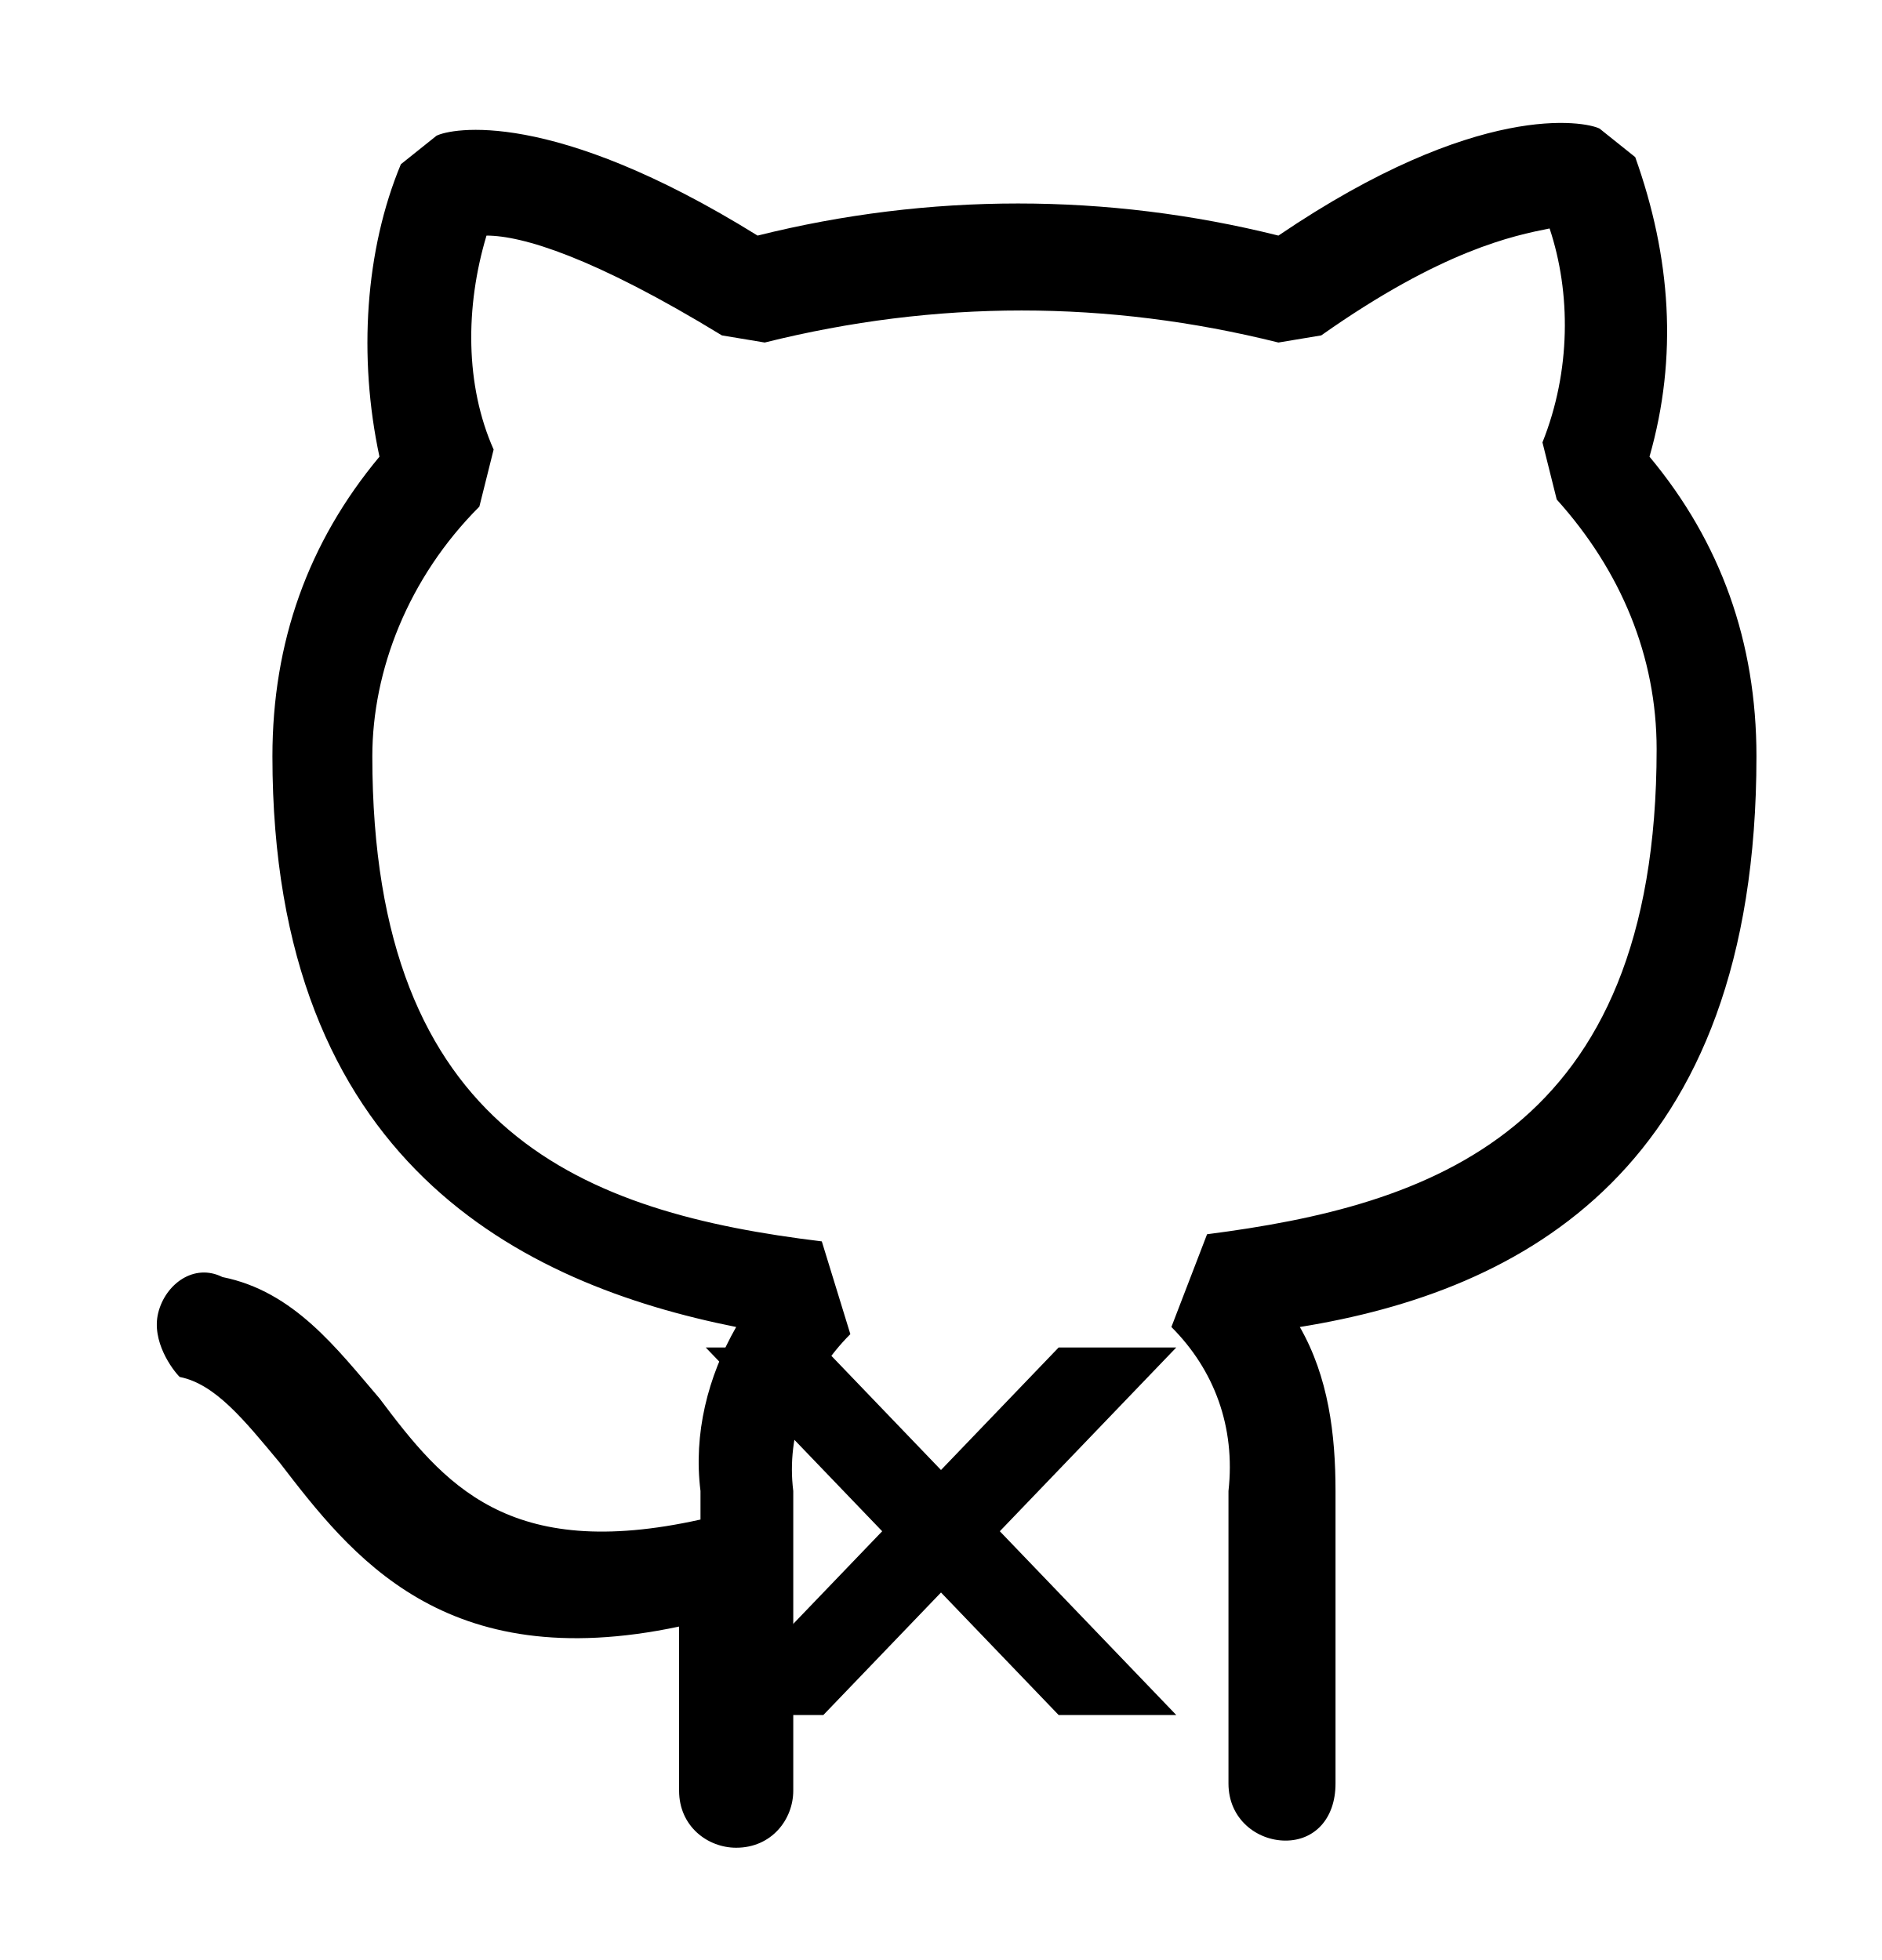
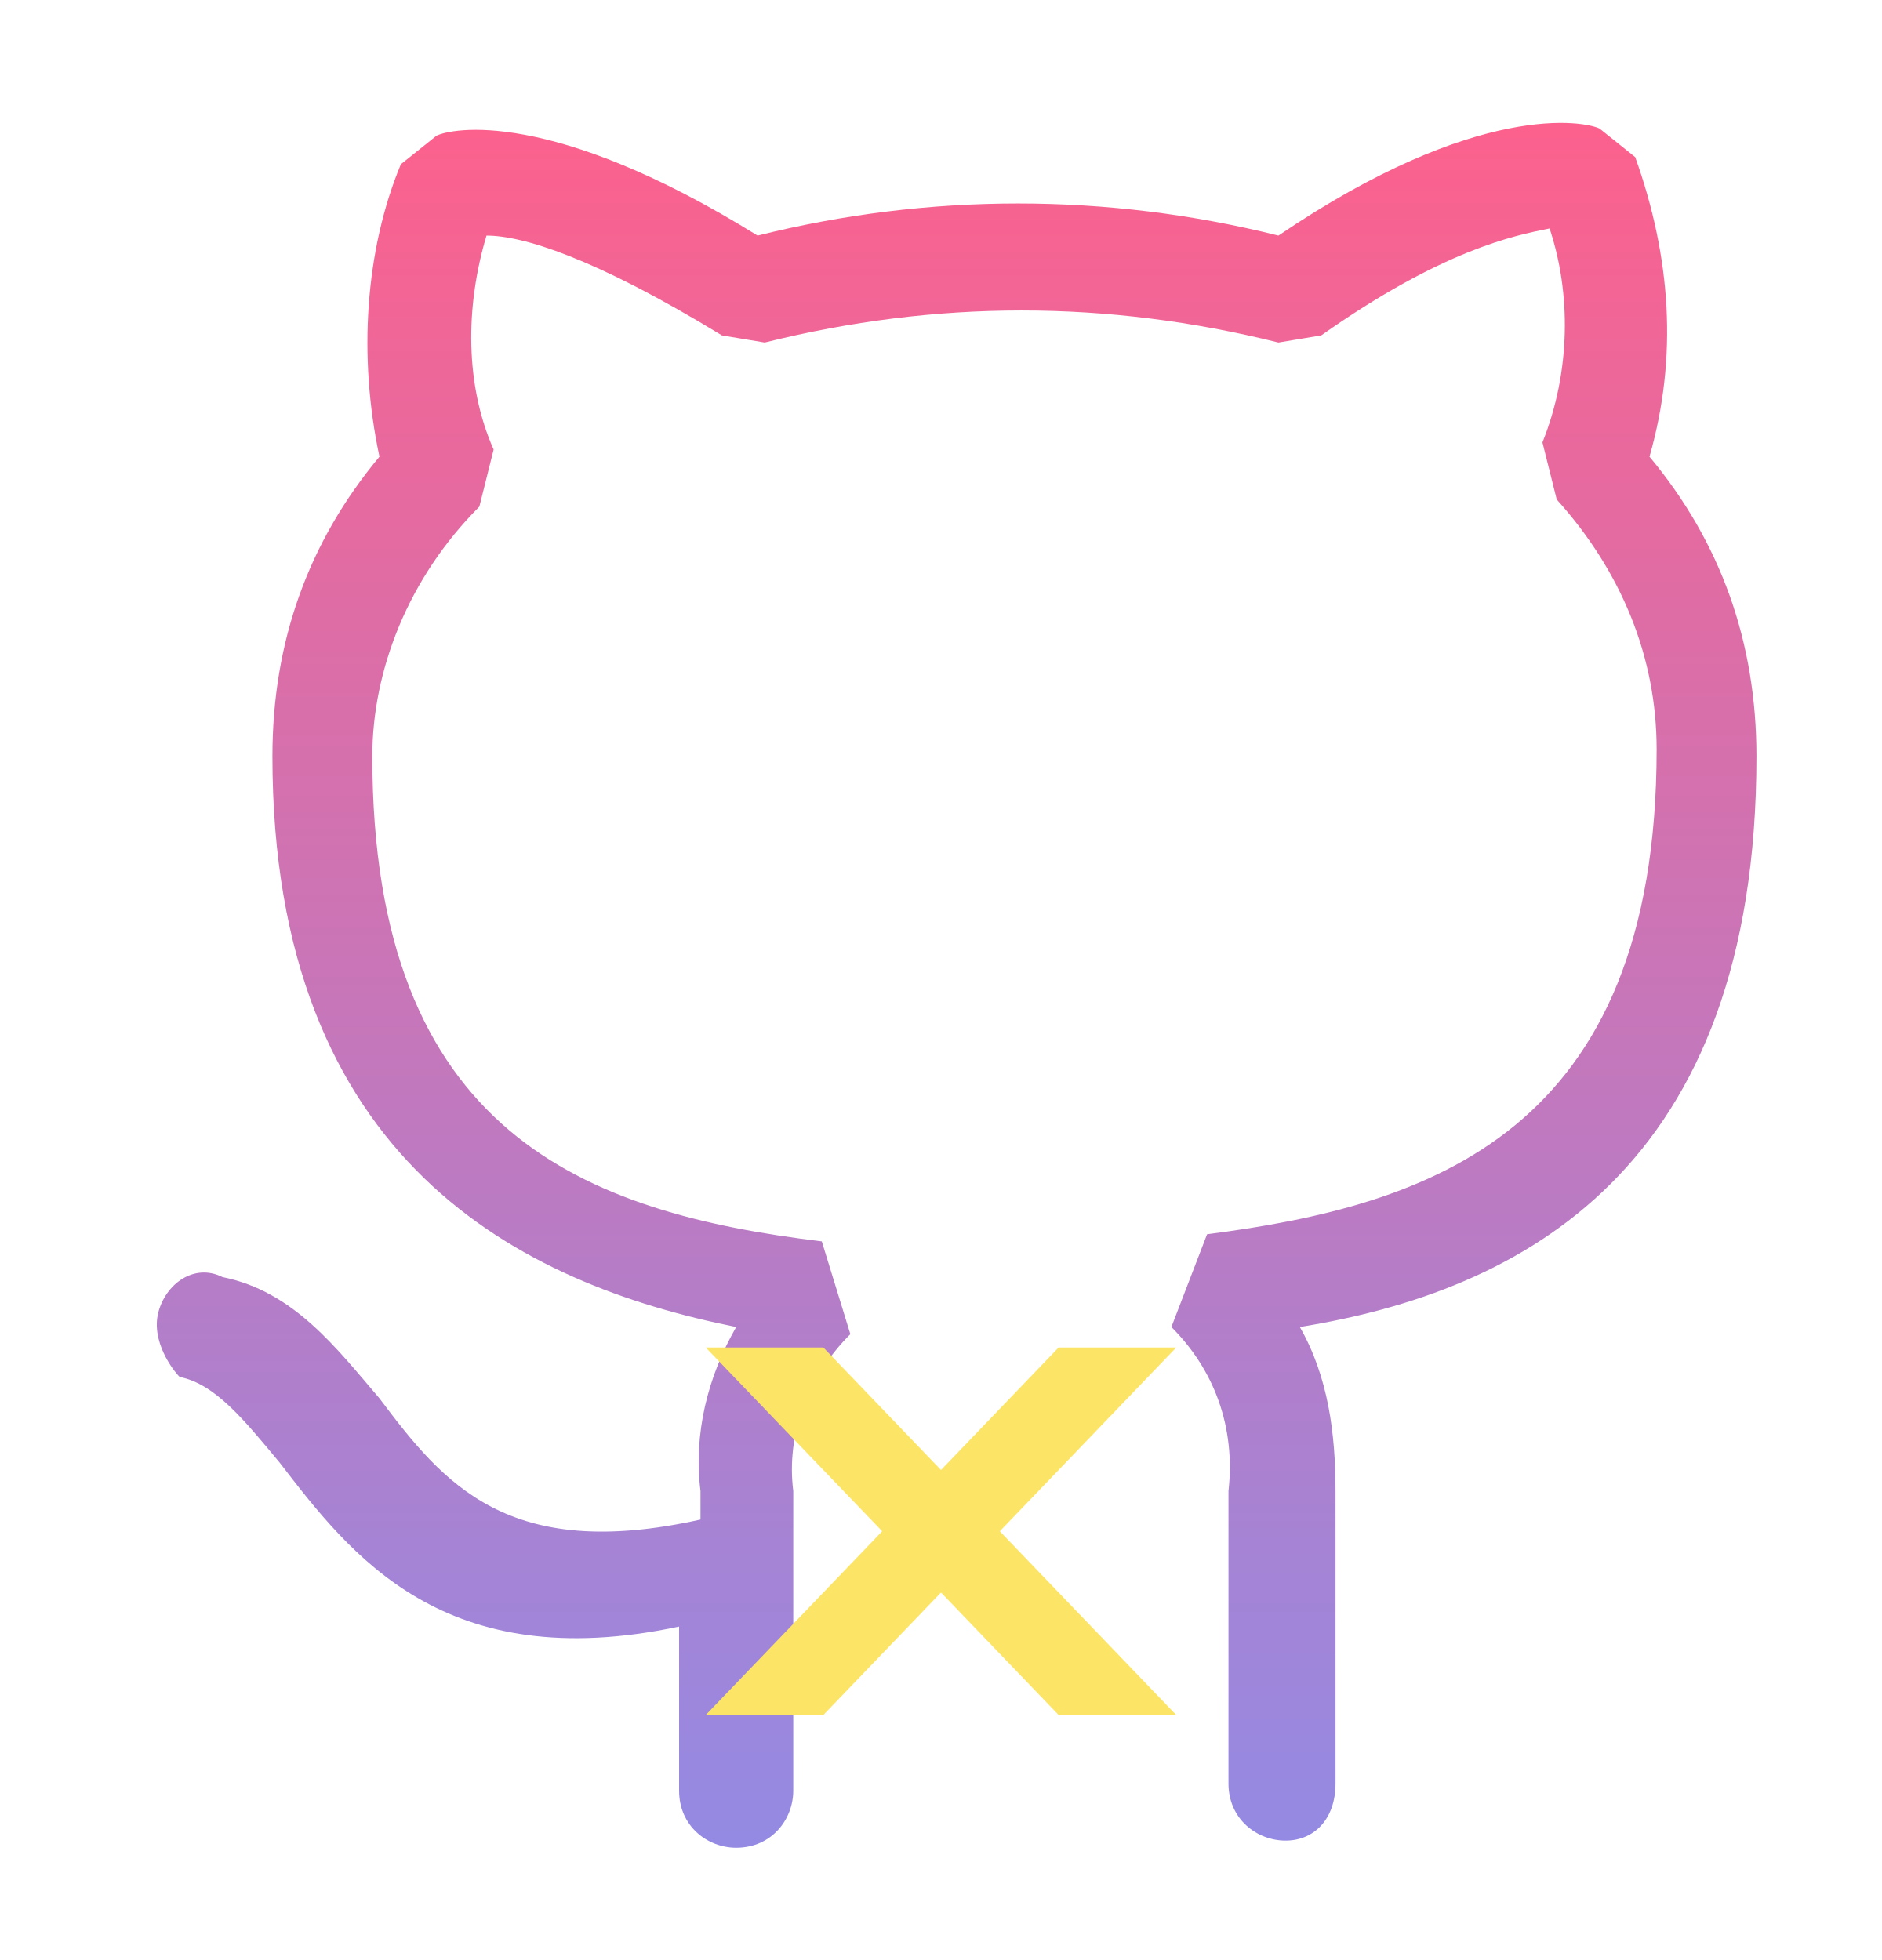
<svg xmlns="http://www.w3.org/2000/svg" viewBox="0 0 24 25">
-   <path d="M21.035 5.825C21.945 6.917 22.399 8.191 22.399 9.647C22.399 14.924 19.397 16.471 16.576 16.926C16.94 17.563 17.031 18.291 17.031 19.018V22.749C17.031 23.204 16.758 23.477 16.394 23.477C16.03 23.477 15.666 23.204 15.666 22.749V19.018C15.757 18.2 15.484 17.472 14.938 16.926L15.393 15.743C18.214 15.379 21.126 14.469 21.126 9.556C21.126 8.373 20.671 7.281 19.852 6.371L19.67 5.643C20.034 4.733 20.034 3.733 19.761 2.914C19.306 3.005 18.396 3.187 16.849 4.278L16.303 4.369C14.12 3.824 11.936 3.824 9.752 4.369L9.206 4.278C7.569 3.278 6.659 3.005 6.204 3.005C5.931 3.915 5.931 4.915 6.295 5.734L6.113 6.462C5.203 7.372 4.748 8.555 4.748 9.647C4.748 14.469 7.478 15.47 10.48 15.834L10.844 17.017C10.298 17.563 10.025 18.291 10.116 19.018V19.928V20.019V22.84C10.116 23.204 9.843 23.568 9.388 23.568C9.024 23.568 8.66 23.295 8.66 22.84V20.747C5.658 21.384 4.475 19.837 3.565 18.654C3.11 18.108 2.746 17.654 2.291 17.563C2.2 17.472 1.927 17.108 2.018 16.744C2.109 16.38 2.473 16.107 2.837 16.289C3.747 16.471 4.293 17.199 4.839 17.836C5.658 18.927 6.477 19.928 8.933 19.382V19.018C8.842 18.291 9.024 17.563 9.388 16.926C6.659 16.38 3.474 14.833 3.474 9.647C3.474 8.191 3.929 6.917 4.839 5.825C4.566 4.551 4.657 3.187 5.112 2.095L5.567 1.731C5.749 1.64 7.023 1.367 9.661 3.005C11.845 2.459 14.12 2.459 16.303 3.005C18.851 1.276 20.216 1.549 20.398 1.64L20.853 2.004C21.308 3.278 21.399 4.551 21.035 5.825Z" fill="currentColor" />
-   <g transform="translate(0 0) scale(1.5 1.5625)" fill="currentColor">
+   <defs>
+     <linearGradient id="xg" x1="0" y1="0" x2="0" y2="1">
+       <stop offset="0%" stop-color="#fc618d" />
+       <stop offset="100%" stop-color="#948ae3" />
+     </linearGradient>
+   </defs>
+   <path d="M21.035 5.825C21.945 6.917 22.399 8.191 22.399 9.647C22.399 14.924 19.397 16.471 16.576 16.926C16.94 17.563 17.031 18.291 17.031 19.018V22.749C17.031 23.204 16.758 23.477 16.394 23.477C16.03 23.477 15.666 23.204 15.666 22.749V19.018C15.757 18.2 15.484 17.472 14.938 16.926L15.393 15.743C18.214 15.379 21.126 14.469 21.126 9.556C21.126 8.373 20.671 7.281 19.852 6.371L19.67 5.643C20.034 4.733 20.034 3.733 19.761 2.914C19.306 3.005 18.396 3.187 16.849 4.278L16.303 4.369C14.12 3.824 11.936 3.824 9.752 4.369L9.206 4.278C7.569 3.278 6.659 3.005 6.204 3.005C5.931 3.915 5.931 4.915 6.295 5.734L6.113 6.462C5.203 7.372 4.748 8.555 4.748 9.647C4.748 14.469 7.478 15.47 10.48 15.834L10.844 17.017C10.298 17.563 10.025 18.291 10.116 19.018V19.928V20.019V22.84C10.116 23.204 9.843 23.568 9.388 23.568C9.024 23.568 8.66 23.295 8.66 22.84V20.747C5.658 21.384 4.475 19.837 3.565 18.654C3.11 18.108 2.746 17.654 2.291 17.563C2.2 17.472 1.927 17.108 2.018 16.744C2.109 16.38 2.473 16.107 2.837 16.289C3.747 16.471 4.293 17.199 4.839 17.836C5.658 18.927 6.477 19.928 8.933 19.382V19.018C8.842 18.291 9.024 17.563 9.388 16.926C6.659 16.38 3.474 14.833 3.474 9.647C3.474 8.191 3.929 6.917 4.839 5.825C4.566 4.551 4.657 3.187 5.112 2.095L5.567 1.731C5.749 1.64 7.023 1.367 9.661 3.005C11.845 2.459 14.12 2.459 16.303 3.005C18.851 1.276 20.216 1.549 20.398 1.64L20.853 2.004C21.308 3.278 21.399 4.551 21.035 5.825Z" fill="url(#xg)" />
+   <g transform="translate(0 0) scale(1.5 1.5625)" fill="#fce566">
    <path d="M6 11 L7 11 L10 14 L9 14 Z" />
    <path d="M9 11 L10 11 L7 14 L6 14 Z" />
  </g>
</svg>
